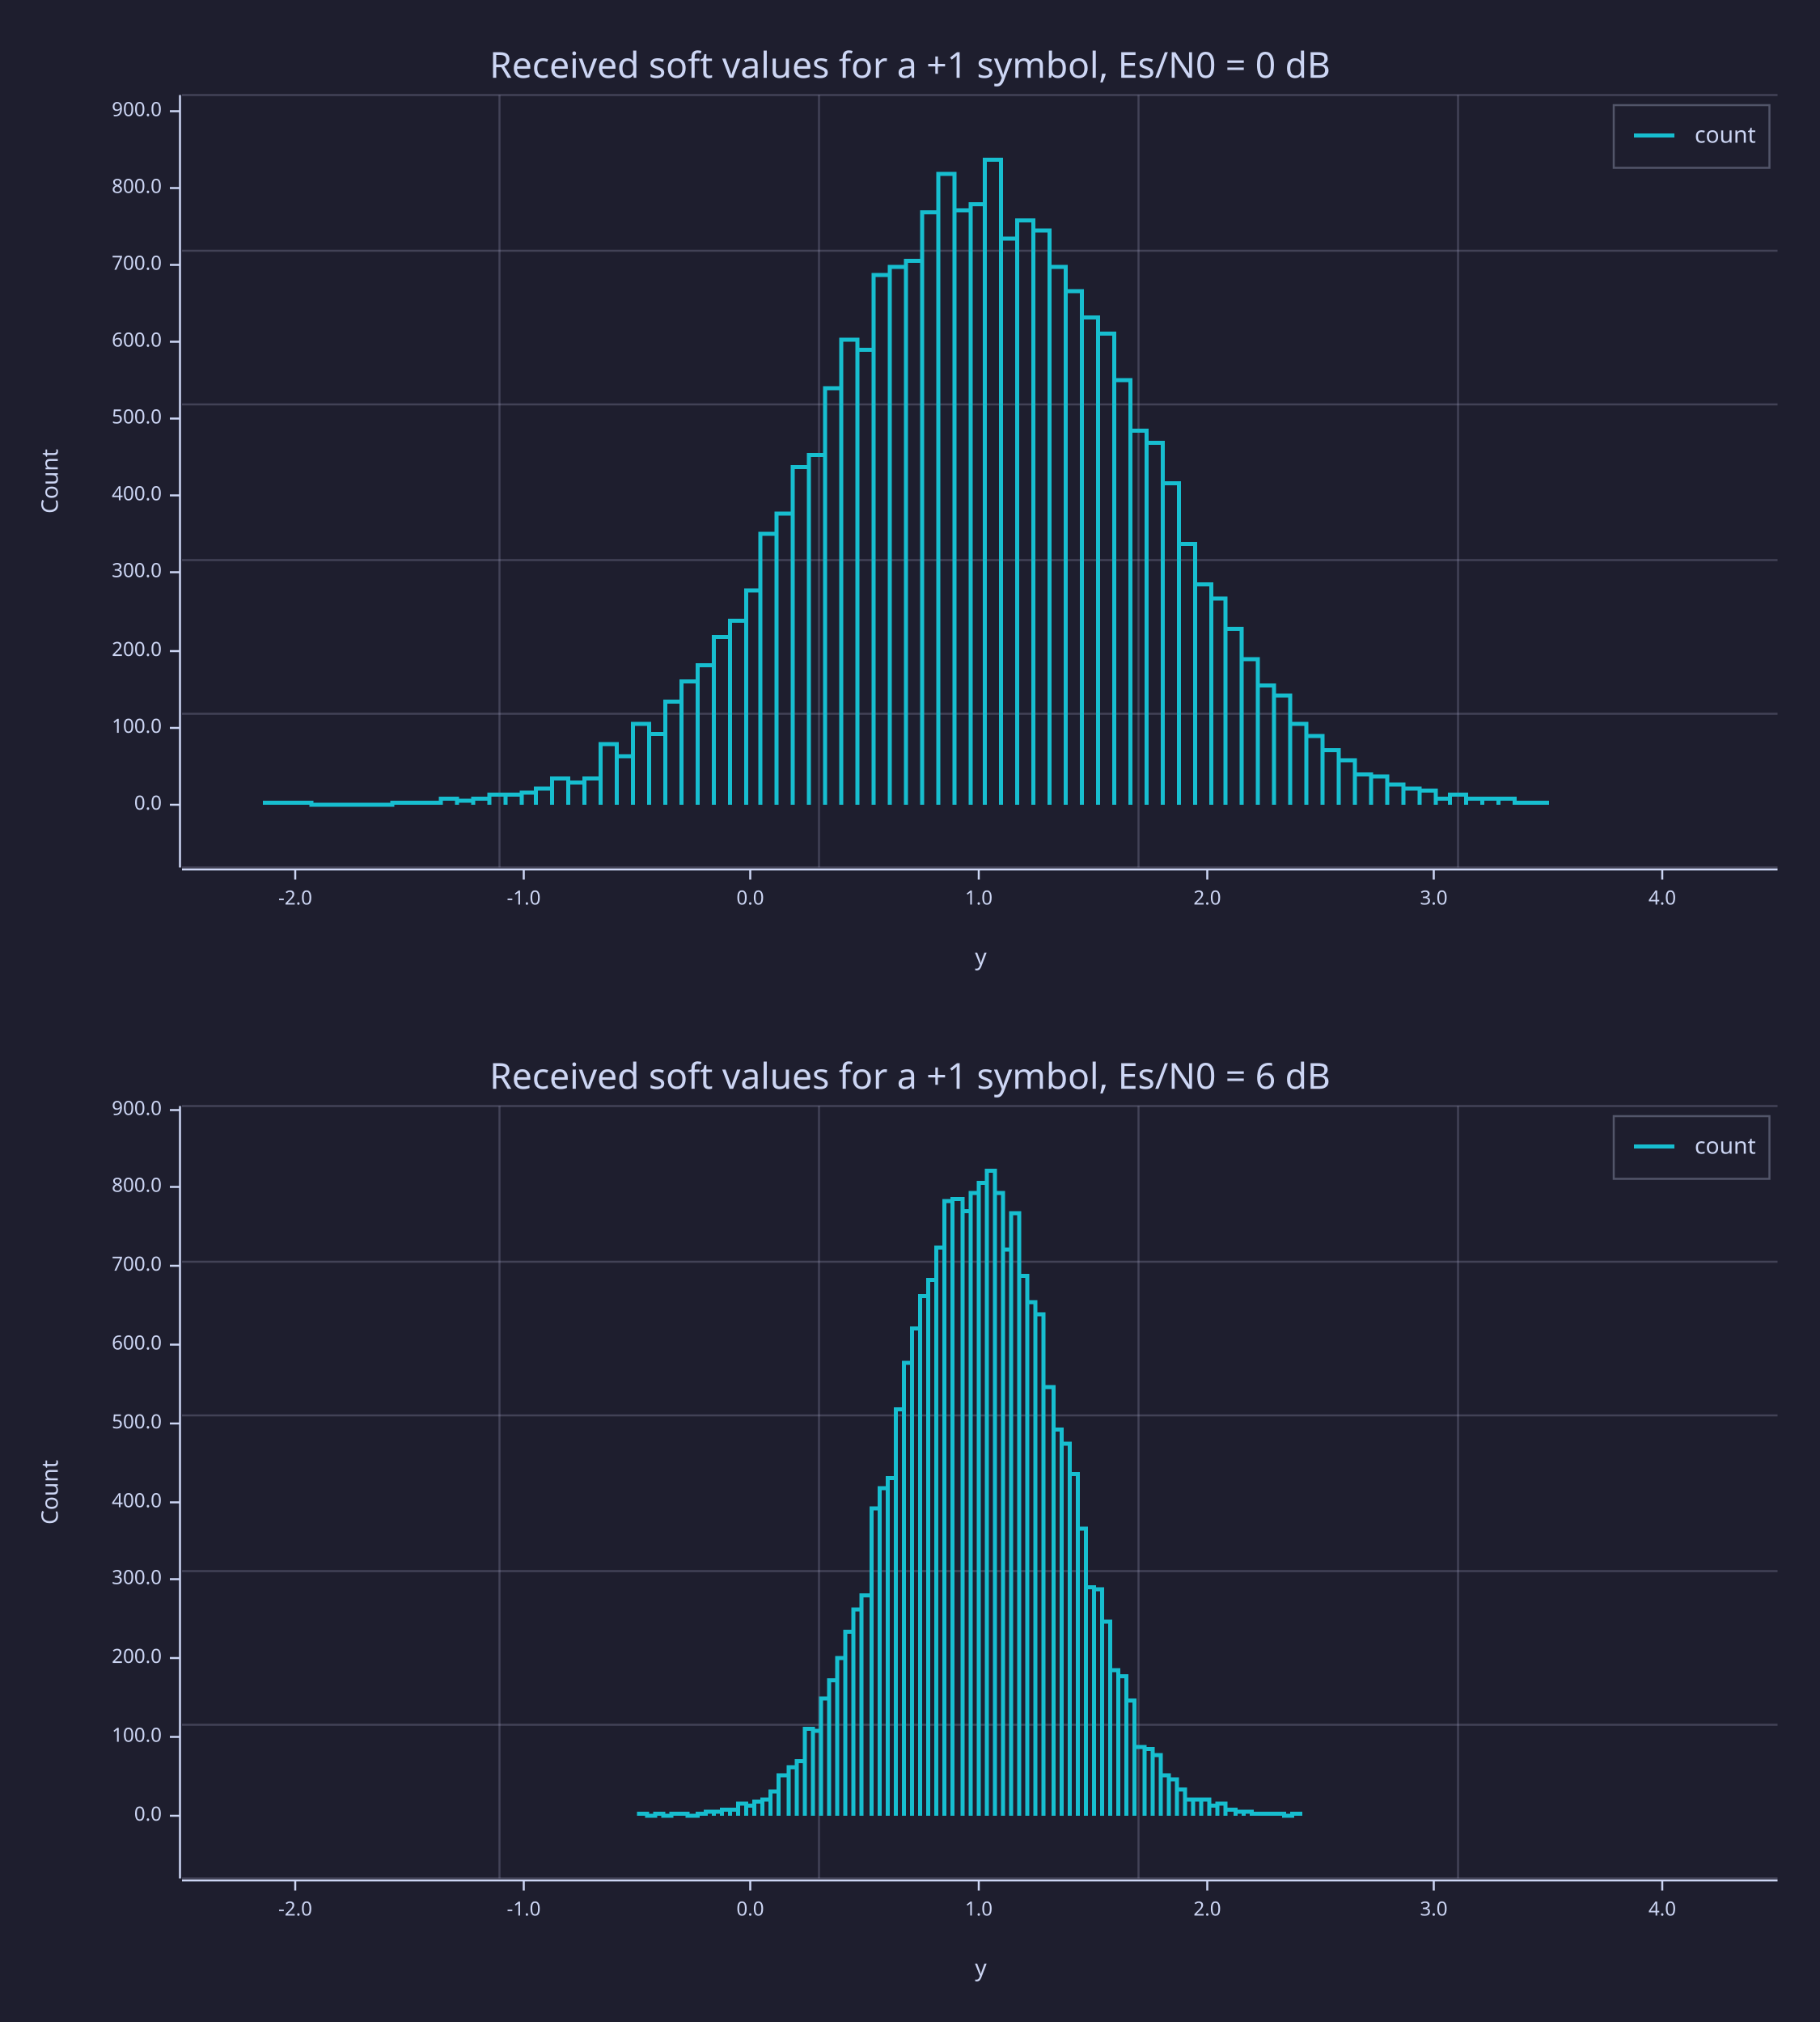
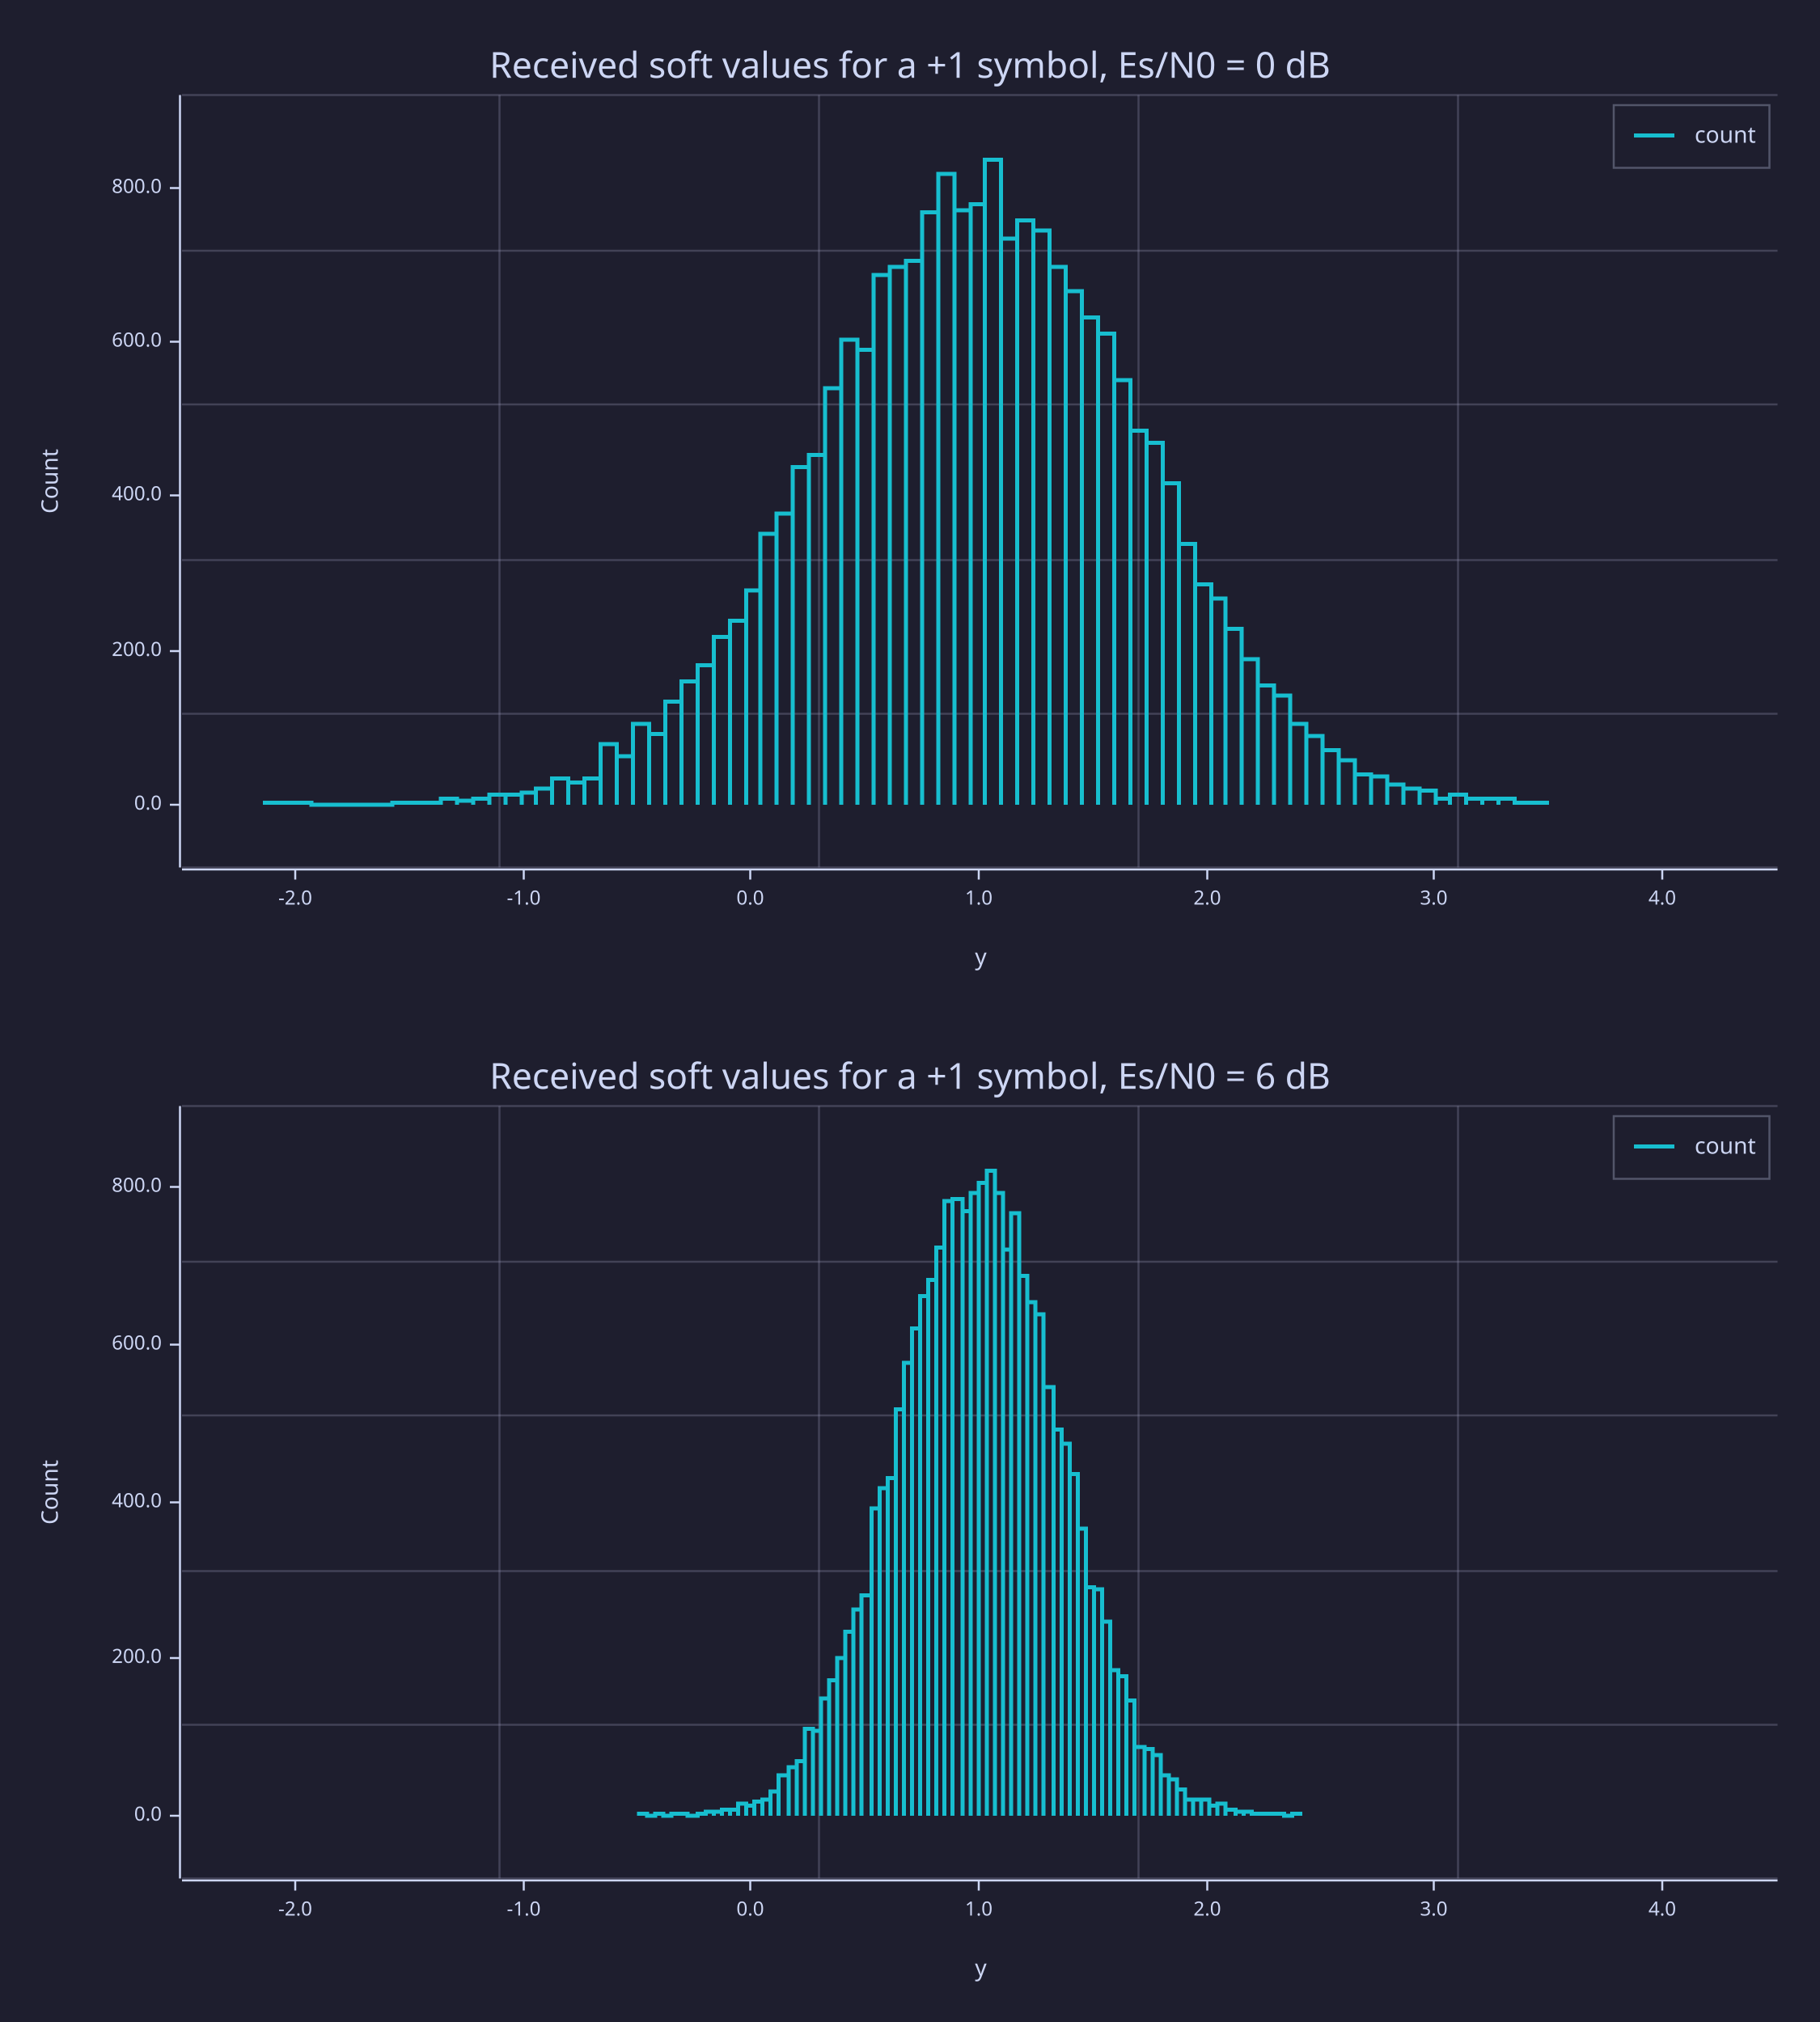
<svg xmlns="http://www.w3.org/2000/svg" width="900" height="1000" viewBox="0 0 900 1000">
  <rect x="0" y="0" width="900" height="1000" opacity="1" fill="#1E1E2E" stroke="none" />
  <text x="450" y="25" dy="0.76em" text-anchor="middle" font-family="sans-serif" font-size="17.742" opacity="1" fill="#CDD6F4">
Received soft values for a +1 symbol, Es/N0 = 0 dB
</text>
  <text x="20" y="238" dy="0.76em" text-anchor="middle" font-family="sans-serif" font-size="11.29" opacity="1" fill="#CDD6F4" transform="rotate(270, 20, 238)">
Count
</text>
  <text x="485" y="480" dy="-0.5ex" text-anchor="middle" font-family="sans-serif" font-size="11.29" opacity="1" fill="#CDD6F4">
y
</text>
  <polyline fill="none" opacity="1" stroke="#CDD6F4" stroke-width="1" points="89,47 89,429 " />
  <text x="80" y="398" dy="0.5ex" text-anchor="end" font-family="sans-serif" font-size="9.677" opacity="1" fill="#CDD6F4">
0.0
</text>
  <polyline fill="none" opacity="1" stroke="#CDD6F4" stroke-width="1" points="84,398 89,398 " />
-   <text x="80" y="360" dy="0.5ex" text-anchor="end" font-family="sans-serif" font-size="9.677" opacity="1" fill="#CDD6F4">
- 100.0
- </text>
-   <polyline fill="none" opacity="1" stroke="#CDD6F4" stroke-width="1" points="84,360 89,360 " />
  <text x="80" y="322" dy="0.5ex" text-anchor="end" font-family="sans-serif" font-size="9.677" opacity="1" fill="#CDD6F4">
200.0
</text>
  <polyline fill="none" opacity="1" stroke="#CDD6F4" stroke-width="1" points="84,322 89,322 " />
-   <text x="80" y="283" dy="0.5ex" text-anchor="end" font-family="sans-serif" font-size="9.677" opacity="1" fill="#CDD6F4">
- 300.0
- </text>
-   <polyline fill="none" opacity="1" stroke="#CDD6F4" stroke-width="1" points="84,283 89,283 " />
  <text x="80" y="245" dy="0.5ex" text-anchor="end" font-family="sans-serif" font-size="9.677" opacity="1" fill="#CDD6F4">
400.0
</text>
  <polyline fill="none" opacity="1" stroke="#CDD6F4" stroke-width="1" points="84,245 89,245 " />
-   <text x="80" y="207" dy="0.5ex" text-anchor="end" font-family="sans-serif" font-size="9.677" opacity="1" fill="#CDD6F4">
- 500.0
- </text>
-   <polyline fill="none" opacity="1" stroke="#CDD6F4" stroke-width="1" points="84,207 89,207 " />
  <text x="80" y="169" dy="0.5ex" text-anchor="end" font-family="sans-serif" font-size="9.677" opacity="1" fill="#CDD6F4">
600.0
</text>
  <polyline fill="none" opacity="1" stroke="#CDD6F4" stroke-width="1" points="84,169 89,169 " />
-   <text x="80" y="131" dy="0.5ex" text-anchor="end" font-family="sans-serif" font-size="9.677" opacity="1" fill="#CDD6F4">
- 700.0
- </text>
-   <polyline fill="none" opacity="1" stroke="#CDD6F4" stroke-width="1" points="84,131 89,131 " />
  <text x="80" y="93" dy="0.5ex" text-anchor="end" font-family="sans-serif" font-size="9.677" opacity="1" fill="#CDD6F4">
800.0
</text>
  <polyline fill="none" opacity="1" stroke="#CDD6F4" stroke-width="1" points="84,93 89,93 " />
-   <text x="80" y="55" dy="0.5ex" text-anchor="end" font-family="sans-serif" font-size="9.677" opacity="1" fill="#CDD6F4">
- 900.0
- </text>
-   <polyline fill="none" opacity="1" stroke="#CDD6F4" stroke-width="1" points="84,55 89,55 " />
  <polyline fill="none" opacity="1" stroke="#CDD6F4" stroke-width="1" points="90,430 879,430 " />
  <text x="146" y="440" dy="0.76em" text-anchor="middle" font-family="sans-serif" font-size="9.677" opacity="1" fill="#CDD6F4">
-2.0
</text>
  <polyline fill="none" opacity="1" stroke="#CDD6F4" stroke-width="1" points="146,430 146,435 " />
  <text x="259" y="440" dy="0.76em" text-anchor="middle" font-family="sans-serif" font-size="9.677" opacity="1" fill="#CDD6F4">
-1.0
</text>
  <polyline fill="none" opacity="1" stroke="#CDD6F4" stroke-width="1" points="259,430 259,435 " />
  <text x="371" y="440" dy="0.76em" text-anchor="middle" font-family="sans-serif" font-size="9.677" opacity="1" fill="#CDD6F4">
0.0
</text>
  <polyline fill="none" opacity="1" stroke="#CDD6F4" stroke-width="1" points="371,430 371,435 " />
  <text x="484" y="440" dy="0.76em" text-anchor="middle" font-family="sans-serif" font-size="9.677" opacity="1" fill="#CDD6F4">
1.0
</text>
  <polyline fill="none" opacity="1" stroke="#CDD6F4" stroke-width="1" points="484,430 484,435 " />
  <text x="597" y="440" dy="0.76em" text-anchor="middle" font-family="sans-serif" font-size="9.677" opacity="1" fill="#CDD6F4">
2.0
</text>
  <polyline fill="none" opacity="1" stroke="#CDD6F4" stroke-width="1" points="597,430 597,435 " />
  <text x="709" y="440" dy="0.76em" text-anchor="middle" font-family="sans-serif" font-size="9.677" opacity="1" fill="#CDD6F4">
3.0
</text>
  <polyline fill="none" opacity="1" stroke="#CDD6F4" stroke-width="1" points="709,430 709,435 " />
  <text x="822" y="440" dy="0.76em" text-anchor="middle" font-family="sans-serif" font-size="9.677" opacity="1" fill="#CDD6F4">
4.0
</text>
  <polyline fill="none" opacity="1" stroke="#CDD6F4" stroke-width="1" points="822,430 822,435 " />
  <polyline fill="none" opacity="0.3" stroke="#9696B4" stroke-width="1" points="90,429 879,429 " />
  <polyline fill="none" opacity="0.3" stroke="#9696B4" stroke-width="1" points="90,353 879,353 " />
  <polyline fill="none" opacity="0.3" stroke="#9696B4" stroke-width="1" points="90,277 879,277 " />
  <polyline fill="none" opacity="0.3" stroke="#9696B4" stroke-width="1" points="90,200 879,200 " />
  <polyline fill="none" opacity="0.3" stroke="#9696B4" stroke-width="1" points="90,124 879,124 " />
  <polyline fill="none" opacity="0.3" stroke="#9696B4" stroke-width="1" points="90,47 879,47 " />
  <polyline fill="none" opacity="0.3" stroke="#9696B4" stroke-width="1" points="247,429 247,47 " />
  <polyline fill="none" opacity="0.3" stroke="#9696B4" stroke-width="1" points="405,429 405,47 " />
  <polyline fill="none" opacity="0.3" stroke="#9696B4" stroke-width="1" points="563,429 563,47 " />
  <polyline fill="none" opacity="0.3" stroke="#9696B4" stroke-width="1" points="721,429 721,47 " />
  <polyline fill="none" opacity="1" stroke="#17BECF" stroke-width="2" points="131,398 131,397 139,397 139,398 139,398 139,397 147,397 147,398 147,398 147,397 154,397 154,398 154,398 154,398 162,398 162,398 162,398 162,398 170,398 170,398 170,398 170,398 178,398 178,398 178,398 178,398 186,398 186,398 186,398 186,398 194,398 194,398 194,398 194,397 202,397 202,398 202,398 202,397 210,397 210,398 210,398 210,397 218,397 218,398 218,398 218,395 226,395 226,398 226,398 226,396 234,396 234,398 234,398 234,395 242,395 242,398 242,398 242,393 250,393 250,398 250,398 250,393 258,393 258,398 258,398 258,392 265,392 265,398 265,398 265,390 273,390 273,398 273,398 273,385 281,385 281,398 281,398 281,387 289,387 289,398 289,398 289,385 297,385 297,398 297,398 297,368 305,368 305,398 305,398 305,374 313,374 313,398 313,398 313,358 321,358 321,398 321,398 321,363 329,363 329,398 329,398 329,347 337,347 337,398 337,398 337,337 345,337 345,398 345,398 345,329 353,329 353,398 353,398 353,315 361,315 361,398 361,398 361,307 369,307 369,398 369,398 369,292 376,292 376,398 376,398 376,264 384,264 384,398 384,398 384,254 392,254 392,398 392,398 392,231 400,231 400,398 400,398 400,225 408,225 408,398 408,398 408,192 416,192 416,398 416,398 416,168 424,168 424,398 424,398 424,173 432,173 432,398 432,398 432,136 440,136 440,398 440,398 440,132 448,132 448,398 448,398 448,129 456,129 456,398 456,398 456,105 464,105 464,398 464,398 464,86 472,86 472,398 472,398 472,104 480,104 480,398 480,398 480,101 487,101 487,398 487,398 487,79 495,79 495,398 495,398 495,118 503,118 503,398 503,398 503,109 511,109 511,398 511,398 511,114 519,114 519,398 519,398 519,132 527,132 527,398 527,398 527,144 535,144 535,398 535,398 535,157 543,157 543,398 543,398 543,165 551,165 551,398 551,398 551,188 559,188 559,398 559,398 559,213 567,213 567,398 567,398 567,219 575,219 575,398 575,398 575,239 583,239 583,398 583,398 583,269 591,269 591,398 591,398 591,289 599,289 599,398 599,398 599,296 606,296 606,398 606,398 606,311 614,311 614,398 614,398 614,326 622,326 622,398 622,398 622,339 630,339 630,398 630,398 630,344 638,344 638,398 638,398 638,358 646,358 646,398 646,398 646,364 654,364 654,398 654,398 654,371 662,371 662,398 662,398 662,376 670,376 670,398 670,398 670,383 678,383 678,398 678,398 678,384 686,384 686,398 686,398 686,388 694,388 694,398 694,398 694,390 702,390 702,398 702,398 702,391 710,391 710,398 710,398 710,395 717,395 717,398 717,398 717,393 725,393 725,398 725,398 725,395 733,395 733,398 733,398 733,395 741,395 741,398 741,398 741,395 749,395 749,398 749,398 749,397 757,397 757,398 757,398 757,397 765,397 765,398 " />
  <rect x="798" y="52" width="77" height="31" opacity="0.85" fill="#1E1E2E" stroke="none" />
  <rect x="798" y="52" width="77" height="31" opacity="0.3" fill="none" stroke="#CDD6F4" />
  <text x="838" y="62" dy="0.76em" text-anchor="start" font-family="sans-serif" font-size="11.29" opacity="1" fill="#CDD6F4">
count
</text>
  <polyline fill="none" opacity="1" stroke="#17BECF" stroke-width="2" points="808,67 828,67 " />
  <text x="450" y="525" dy="0.76em" text-anchor="middle" font-family="sans-serif" font-size="17.742" opacity="1" fill="#CDD6F4">
Received soft values for a +1 symbol, Es/N0 = 6 dB
</text>
  <text x="20" y="738" dy="0.76em" text-anchor="middle" font-family="sans-serif" font-size="11.29" opacity="1" fill="#CDD6F4" transform="rotate(270, 20, 738)">
Count
</text>
  <text x="485" y="980" dy="-0.5ex" text-anchor="middle" font-family="sans-serif" font-size="11.29" opacity="1" fill="#CDD6F4">
y
</text>
  <polyline fill="none" opacity="1" stroke="#CDD6F4" stroke-width="1" points="89,547 89,929 " />
  <text x="80" y="898" dy="0.5ex" text-anchor="end" font-family="sans-serif" font-size="9.677" opacity="1" fill="#CDD6F4">
0.0
</text>
  <polyline fill="none" opacity="1" stroke="#CDD6F4" stroke-width="1" points="84,898 89,898 " />
-   <text x="80" y="859" dy="0.5ex" text-anchor="end" font-family="sans-serif" font-size="9.677" opacity="1" fill="#CDD6F4">
- 100.0
- </text>
-   <polyline fill="none" opacity="1" stroke="#CDD6F4" stroke-width="1" points="84,859 89,859 " />
  <text x="80" y="820" dy="0.5ex" text-anchor="end" font-family="sans-serif" font-size="9.677" opacity="1" fill="#CDD6F4">
200.0
</text>
  <polyline fill="none" opacity="1" stroke="#CDD6F4" stroke-width="1" points="84,820 89,820 " />
-   <text x="80" y="781" dy="0.5ex" text-anchor="end" font-family="sans-serif" font-size="9.677" opacity="1" fill="#CDD6F4">
- 300.0
- </text>
-   <polyline fill="none" opacity="1" stroke="#CDD6F4" stroke-width="1" points="84,781 89,781 " />
  <text x="80" y="743" dy="0.5ex" text-anchor="end" font-family="sans-serif" font-size="9.677" opacity="1" fill="#CDD6F4">
400.0
</text>
  <polyline fill="none" opacity="1" stroke="#CDD6F4" stroke-width="1" points="84,743 89,743 " />
-   <text x="80" y="704" dy="0.5ex" text-anchor="end" font-family="sans-serif" font-size="9.677" opacity="1" fill="#CDD6F4">
- 500.0
- </text>
-   <polyline fill="none" opacity="1" stroke="#CDD6F4" stroke-width="1" points="84,704 89,704 " />
  <text x="80" y="665" dy="0.5ex" text-anchor="end" font-family="sans-serif" font-size="9.677" opacity="1" fill="#CDD6F4">
600.0
</text>
  <polyline fill="none" opacity="1" stroke="#CDD6F4" stroke-width="1" points="84,665 89,665 " />
-   <text x="80" y="626" dy="0.5ex" text-anchor="end" font-family="sans-serif" font-size="9.677" opacity="1" fill="#CDD6F4">
- 700.0
- </text>
-   <polyline fill="none" opacity="1" stroke="#CDD6F4" stroke-width="1" points="84,626 89,626 " />
  <text x="80" y="587" dy="0.5ex" text-anchor="end" font-family="sans-serif" font-size="9.677" opacity="1" fill="#CDD6F4">
800.0
</text>
  <polyline fill="none" opacity="1" stroke="#CDD6F4" stroke-width="1" points="84,587 89,587 " />
-   <text x="80" y="549" dy="0.5ex" text-anchor="end" font-family="sans-serif" font-size="9.677" opacity="1" fill="#CDD6F4">
- 900.0
- </text>
-   <polyline fill="none" opacity="1" stroke="#CDD6F4" stroke-width="1" points="84,549 89,549 " />
  <polyline fill="none" opacity="1" stroke="#CDD6F4" stroke-width="1" points="90,930 879,930 " />
  <text x="146" y="940" dy="0.76em" text-anchor="middle" font-family="sans-serif" font-size="9.677" opacity="1" fill="#CDD6F4">
-2.0
</text>
  <polyline fill="none" opacity="1" stroke="#CDD6F4" stroke-width="1" points="146,930 146,935 " />
  <text x="259" y="940" dy="0.76em" text-anchor="middle" font-family="sans-serif" font-size="9.677" opacity="1" fill="#CDD6F4">
-1.0
</text>
  <polyline fill="none" opacity="1" stroke="#CDD6F4" stroke-width="1" points="259,930 259,935 " />
  <text x="371" y="940" dy="0.76em" text-anchor="middle" font-family="sans-serif" font-size="9.677" opacity="1" fill="#CDD6F4">
0.0
</text>
  <polyline fill="none" opacity="1" stroke="#CDD6F4" stroke-width="1" points="371,930 371,935 " />
  <text x="484" y="940" dy="0.76em" text-anchor="middle" font-family="sans-serif" font-size="9.677" opacity="1" fill="#CDD6F4">
1.0
</text>
  <polyline fill="none" opacity="1" stroke="#CDD6F4" stroke-width="1" points="484,930 484,935 " />
  <text x="597" y="940" dy="0.76em" text-anchor="middle" font-family="sans-serif" font-size="9.677" opacity="1" fill="#CDD6F4">
2.0
</text>
  <polyline fill="none" opacity="1" stroke="#CDD6F4" stroke-width="1" points="597,930 597,935 " />
  <text x="709" y="940" dy="0.76em" text-anchor="middle" font-family="sans-serif" font-size="9.677" opacity="1" fill="#CDD6F4">
3.0
</text>
  <polyline fill="none" opacity="1" stroke="#CDD6F4" stroke-width="1" points="709,930 709,935 " />
  <text x="822" y="940" dy="0.76em" text-anchor="middle" font-family="sans-serif" font-size="9.677" opacity="1" fill="#CDD6F4">
4.0
</text>
  <polyline fill="none" opacity="1" stroke="#CDD6F4" stroke-width="1" points="822,930 822,935 " />
  <polyline fill="none" opacity="0.3" stroke="#9696B4" stroke-width="1" points="90,929 879,929 " />
  <polyline fill="none" opacity="0.3" stroke="#9696B4" stroke-width="1" points="90,853 879,853 " />
  <polyline fill="none" opacity="0.3" stroke="#9696B4" stroke-width="1" points="90,777 879,777 " />
  <polyline fill="none" opacity="0.3" stroke="#9696B4" stroke-width="1" points="90,700 879,700 " />
  <polyline fill="none" opacity="0.3" stroke="#9696B4" stroke-width="1" points="90,624 879,624 " />
  <polyline fill="none" opacity="0.3" stroke="#9696B4" stroke-width="1" points="90,547 879,547 " />
  <polyline fill="none" opacity="0.3" stroke="#9696B4" stroke-width="1" points="247,929 247,547 " />
  <polyline fill="none" opacity="0.3" stroke="#9696B4" stroke-width="1" points="405,929 405,547 " />
  <polyline fill="none" opacity="0.3" stroke="#9696B4" stroke-width="1" points="563,929 563,547 " />
  <polyline fill="none" opacity="0.3" stroke="#9696B4" stroke-width="1" points="721,929 721,547 " />
  <polyline fill="none" opacity="1" stroke="#17BECF" stroke-width="2" points="316,898 316,897 320,897 320,898 320,898 320,898 324,898 324,898 324,898 324,897 328,897 328,898 328,898 328,898 332,898 332,898 332,898 332,897 336,897 336,898 336,898 336,897 340,897 340,898 340,898 340,898 345,898 345,898 345,898 345,897 349,897 349,898 349,898 349,896 353,896 353,898 353,898 353,896 357,896 357,898 357,898 357,895 361,895 361,898 361,898 361,895 365,895 365,898 365,898 365,892 369,892 369,898 369,898 369,893 373,893 373,898 373,898 373,891 377,891 377,898 377,898 377,890 381,890 381,898 381,898 381,886 385,886 385,898 385,898 385,878 390,878 390,898 390,898 390,874 394,874 394,898 394,898 394,871 398,871 398,898 398,898 398,855 402,855 402,898 402,898 402,856 406,856 406,898 406,898 406,840 410,840 410,898 410,898 410,831 414,831 414,898 414,898 414,820 418,820 418,898 418,898 418,807 422,807 422,898 422,898 422,796 426,796 426,898 426,898 426,789 431,789 431,898 431,898 431,746 435,746 435,898 435,898 435,736 439,736 439,898 439,898 439,731 443,731 443,898 443,898 443,697 447,697 447,898 447,898 447,674 451,674 451,898 451,898 451,657 455,657 455,898 455,898 455,641 459,641 459,898 459,898 459,633 463,633 463,898 463,898 463,617 467,617 467,898 467,898 467,594 471,594 471,898 471,898 471,593 476,593 476,898 476,898 476,599 480,599 480,898 480,898 480,590 484,590 484,898 484,898 484,585 488,585 488,898 488,898 488,579 492,579 492,898 492,898 492,590 496,590 496,898 496,898 496,618 500,618 500,898 500,898 500,600 504,600 504,898 504,898 504,631 508,631 508,898 508,898 508,644 512,644 512,898 512,898 512,650 516,650 516,898 516,898 516,686 521,686 521,898 521,898 521,707 525,707 525,898 525,898 525,714 529,714 529,898 529,898 529,729 533,729 533,898 533,898 533,756 537,756 537,898 537,898 537,785 541,785 541,898 541,898 541,786 545,786 545,898 545,898 545,802 549,802 549,898 549,898 549,826 553,826 553,898 553,898 553,829 557,829 557,898 557,898 557,841 561,841 561,898 561,898 561,864 566,864 566,898 566,898 566,865 570,865 570,898 570,898 570,868 574,868 574,898 574,898 574,878 578,878 578,898 578,898 578,880 582,880 582,898 582,898 582,885 586,885 586,898 586,898 586,890 590,890 590,898 590,898 590,890 594,890 594,898 594,898 594,890 598,890 598,898 598,898 598,893 602,893 602,898 602,898 602,892 606,892 606,898 606,898 606,895 611,895 611,898 611,898 611,896 615,896 615,898 615,898 615,896 619,896 619,898 619,898 619,897 623,897 623,898 623,898 623,897 627,897 627,898 627,898 627,897 631,897 631,898 631,898 631,897 635,897 635,898 635,898 635,898 639,898 639,898 639,898 639,897 643,897 643,898 " />
  <rect x="798" y="552" width="77" height="31" opacity="0.85" fill="#1E1E2E" stroke="none" />
  <rect x="798" y="552" width="77" height="31" opacity="0.3" fill="none" stroke="#CDD6F4" />
  <text x="838" y="562" dy="0.76em" text-anchor="start" font-family="sans-serif" font-size="11.29" opacity="1" fill="#CDD6F4">
count
</text>
  <polyline fill="none" opacity="1" stroke="#17BECF" stroke-width="2" points="808,567 828,567 " />
</svg>
